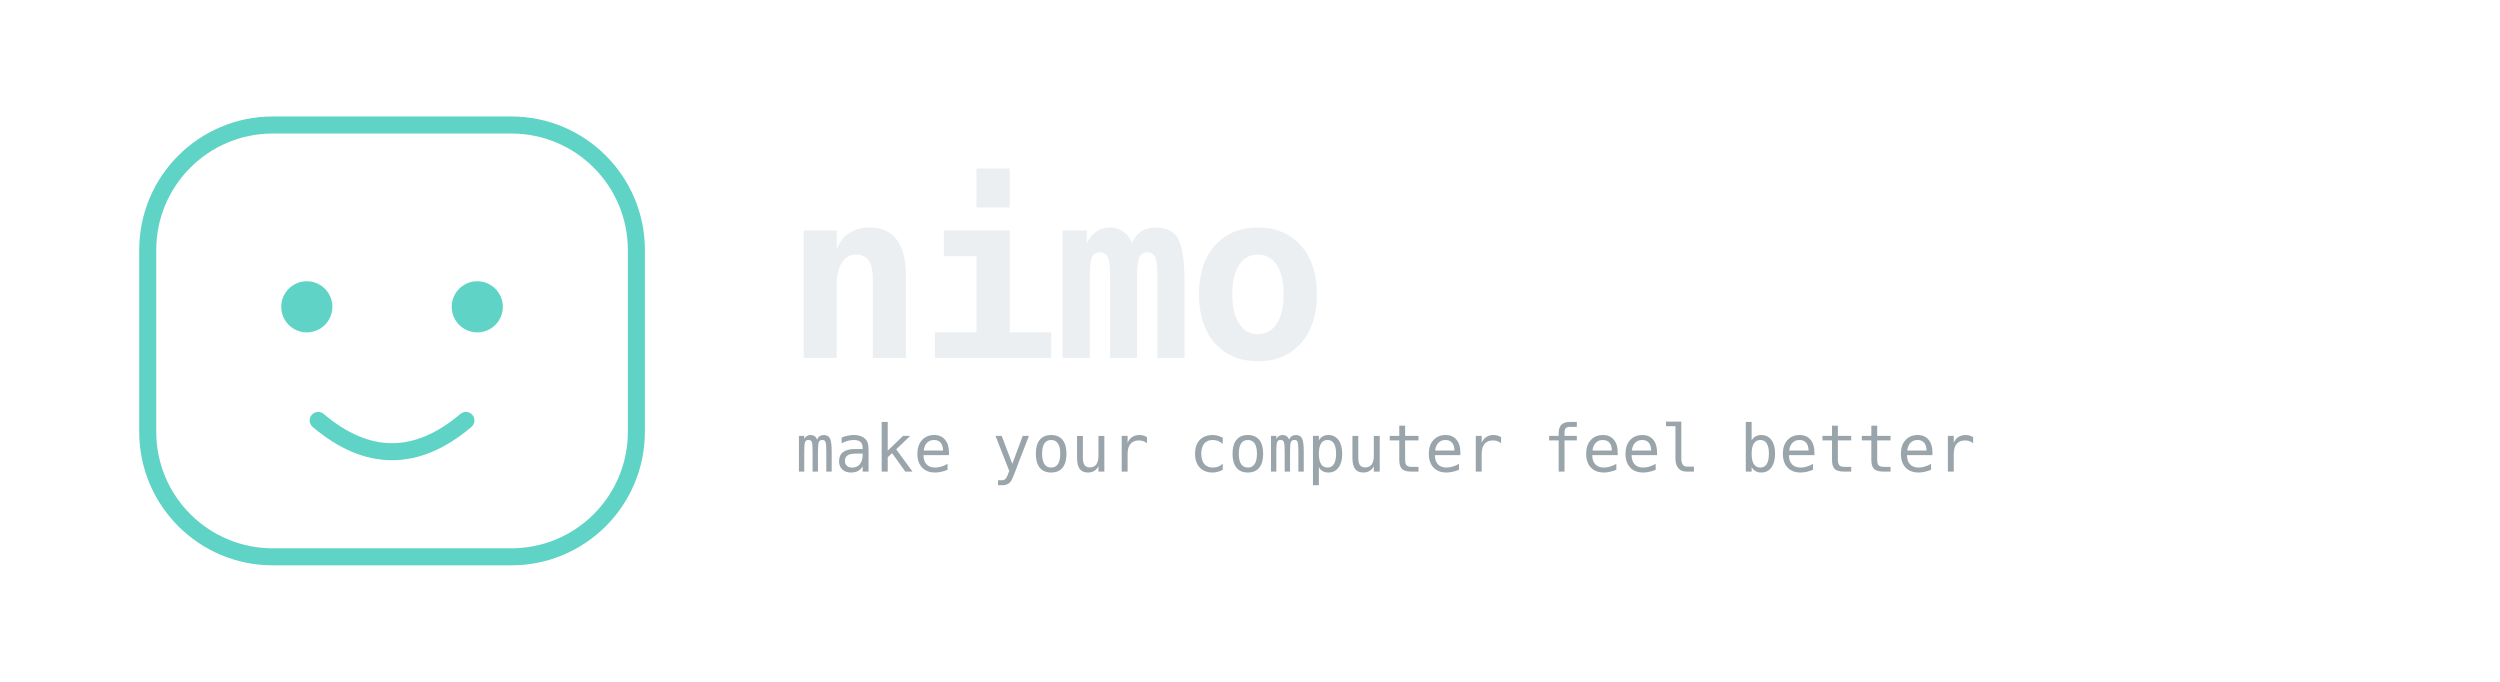
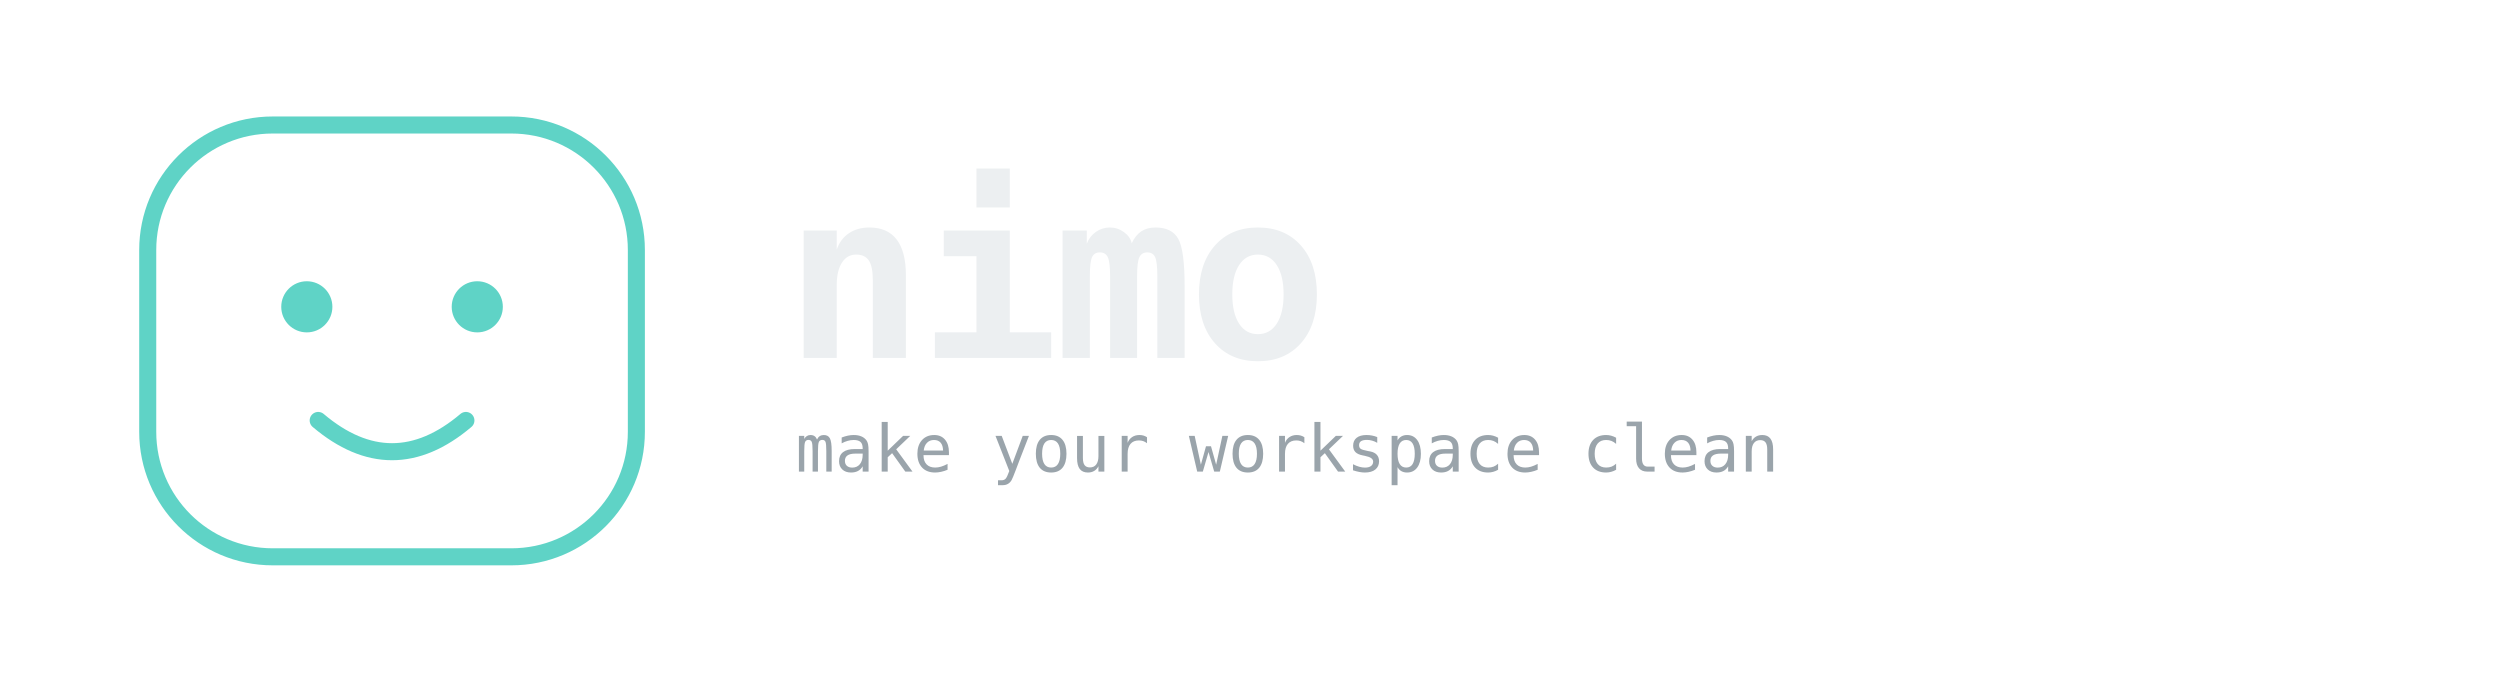
- <svg xmlns="http://www.w3.org/2000/svg" viewBox="0 0 880 240" width="880" height="240" role="img" aria-label="nimo — make your computer feel better">
+ <svg xmlns="http://www.w3.org/2000/svg" viewBox="0 0 880 240" width="880" height="240" role="img" aria-label="nimo — make your workspace clean">
  <g fill="none" stroke="#5FD3C6" stroke-width="6" stroke-linecap="round" stroke-linejoin="round">
    <path d="M96 44 h84 a44 44 0 0 1 44 44 v64 a44 44 0 0 1 -44 44 h-84 a44 44 0 0 1 -44 -44 v-64 a44 44 0 0 1 44 -44 z" />
    <path d="M112 148 q26 22 52 0" />
  </g>
  <circle cx="108" cy="108" r="9" fill="#5FD3C6" />
  <circle cx="168" cy="108" r="9" fill="#5FD3C6" />
  <text x="276" y="126" font-family="ui-monospace, SFMono-Regular, Menlo, Consolas, monospace" font-size="82" font-weight="600" letter-spacing="-2" fill="#ECEFF1">nimo</text>
-   <text x="280" y="166" font-family="ui-monospace, SFMono-Regular, Menlo, Consolas, monospace" font-size="23" fill="#9AA4AB">make your computer feel better</text>
+   <text x="280" y="166" font-family="ui-monospace, SFMono-Regular, Menlo, Consolas, monospace" font-size="23" fill="#9AA4AB">make your workspace clean</text>
</svg>
